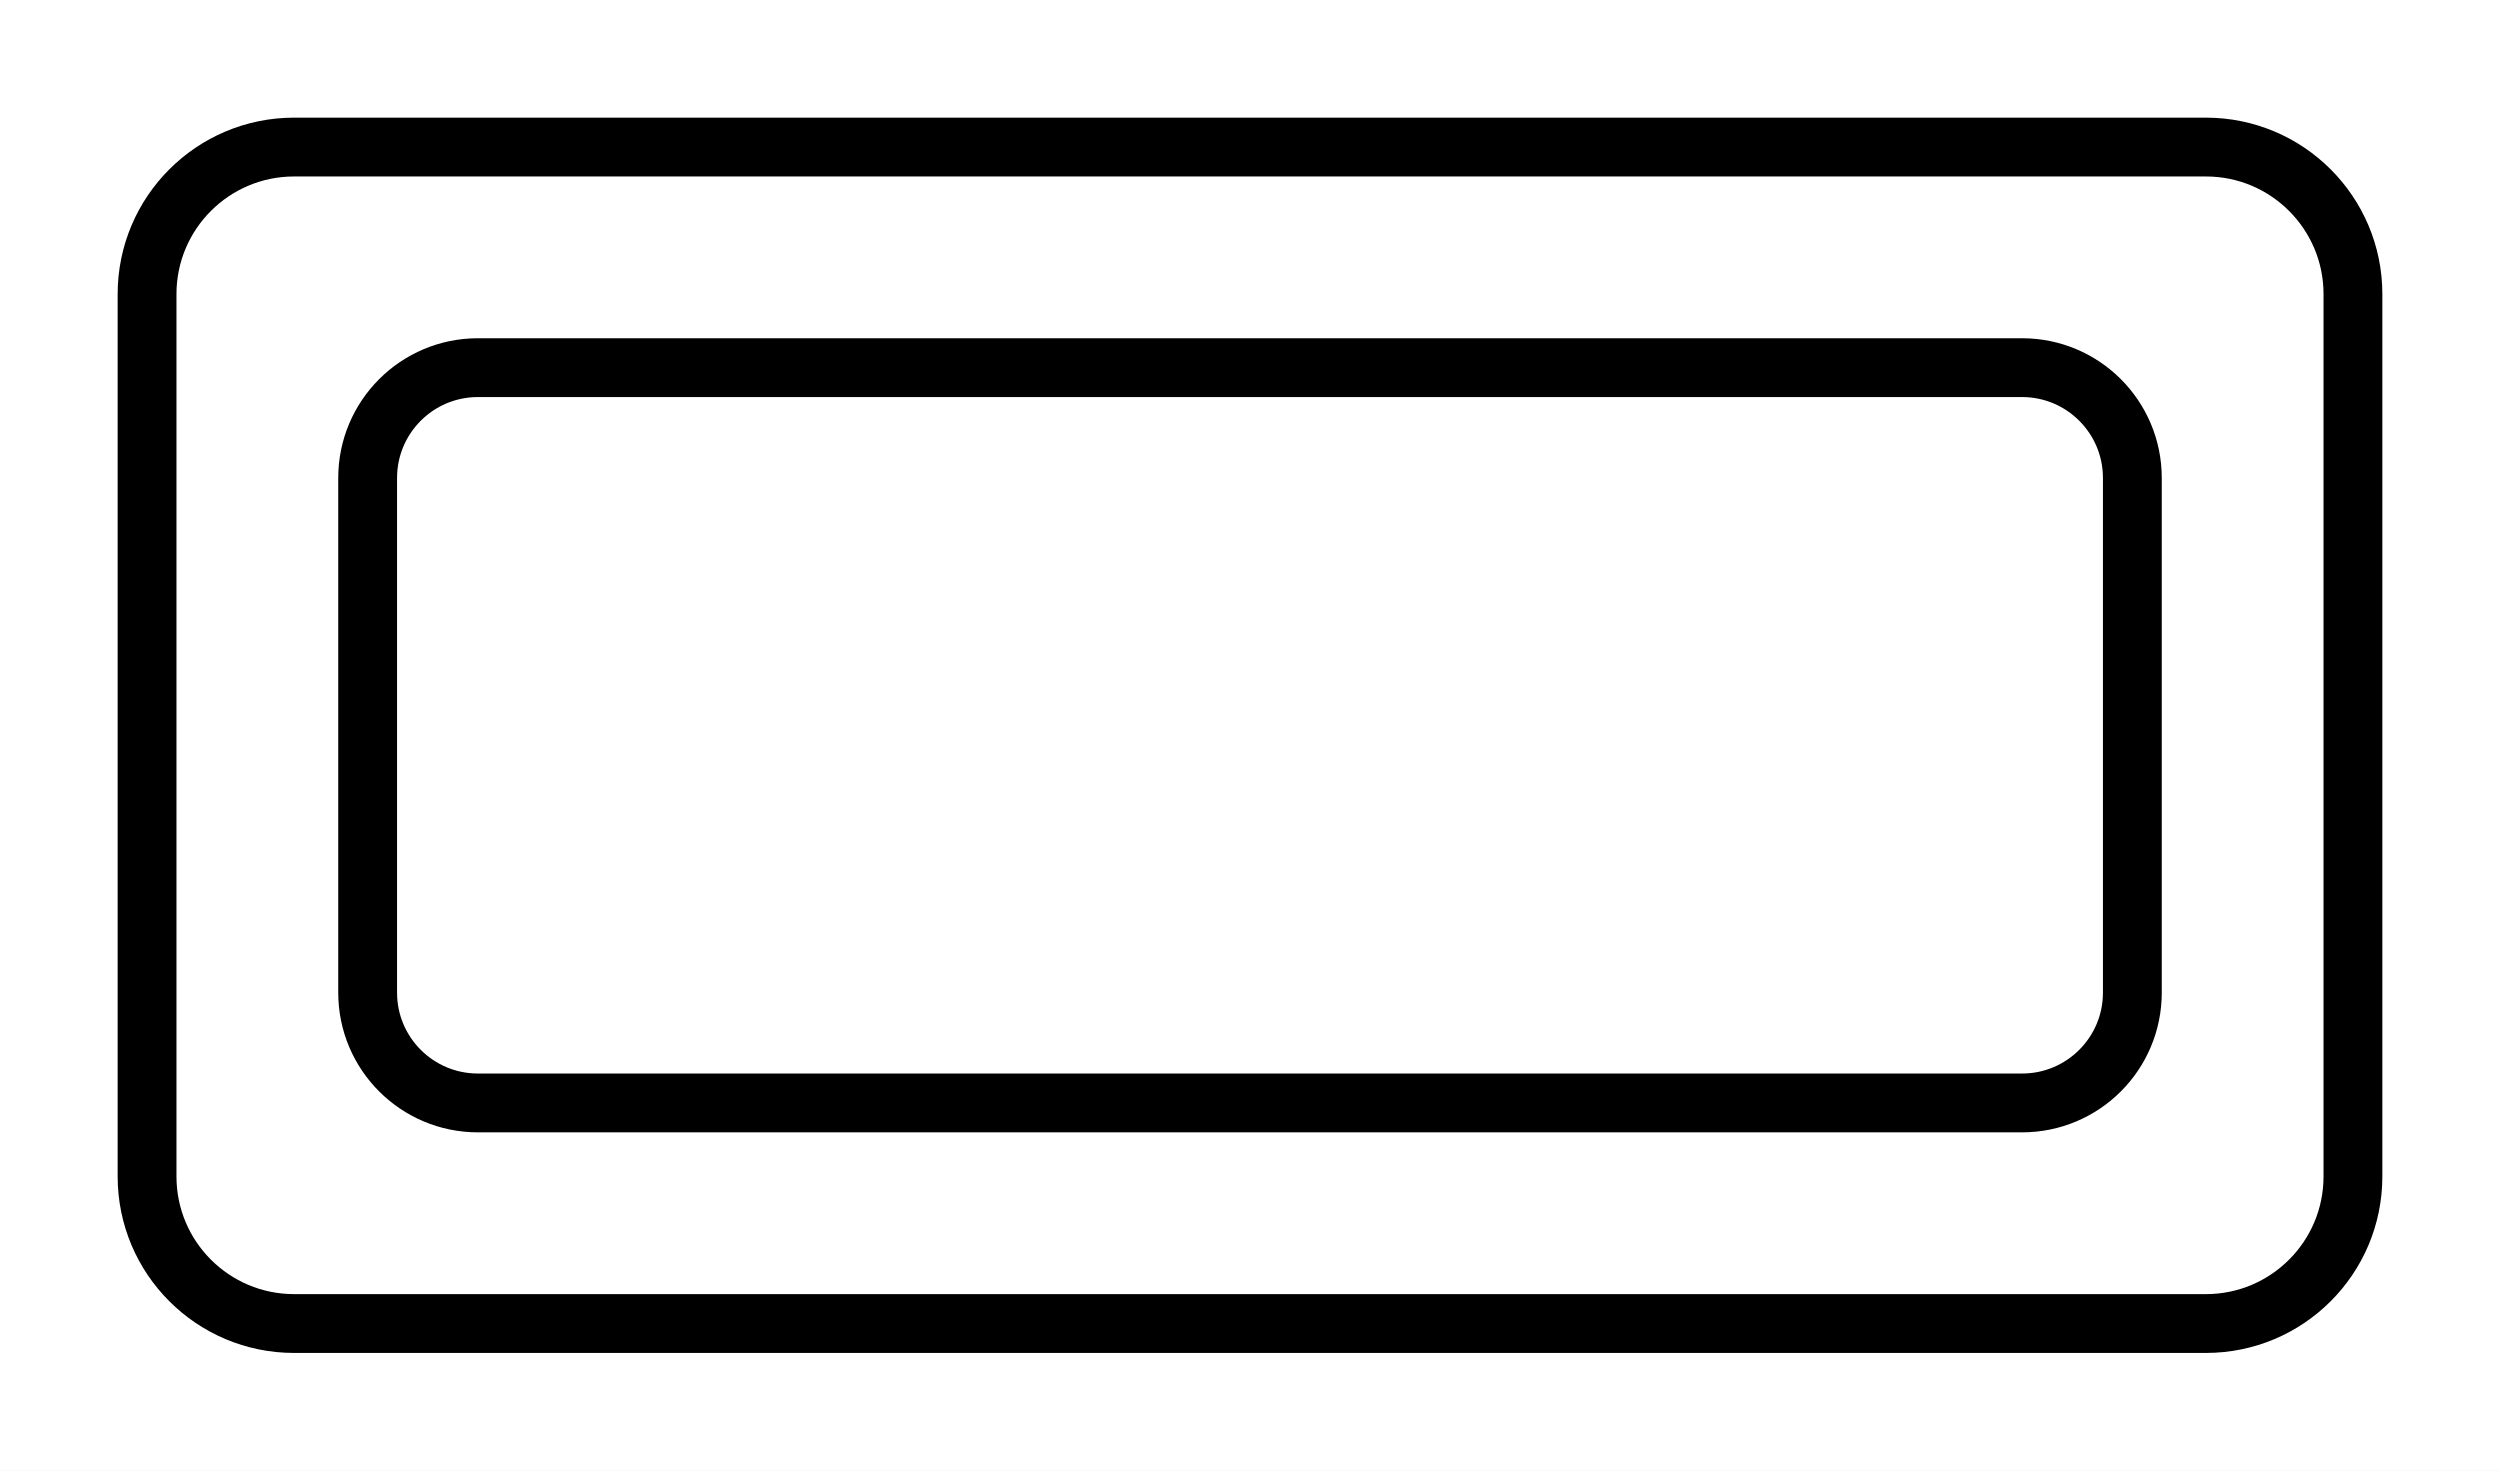
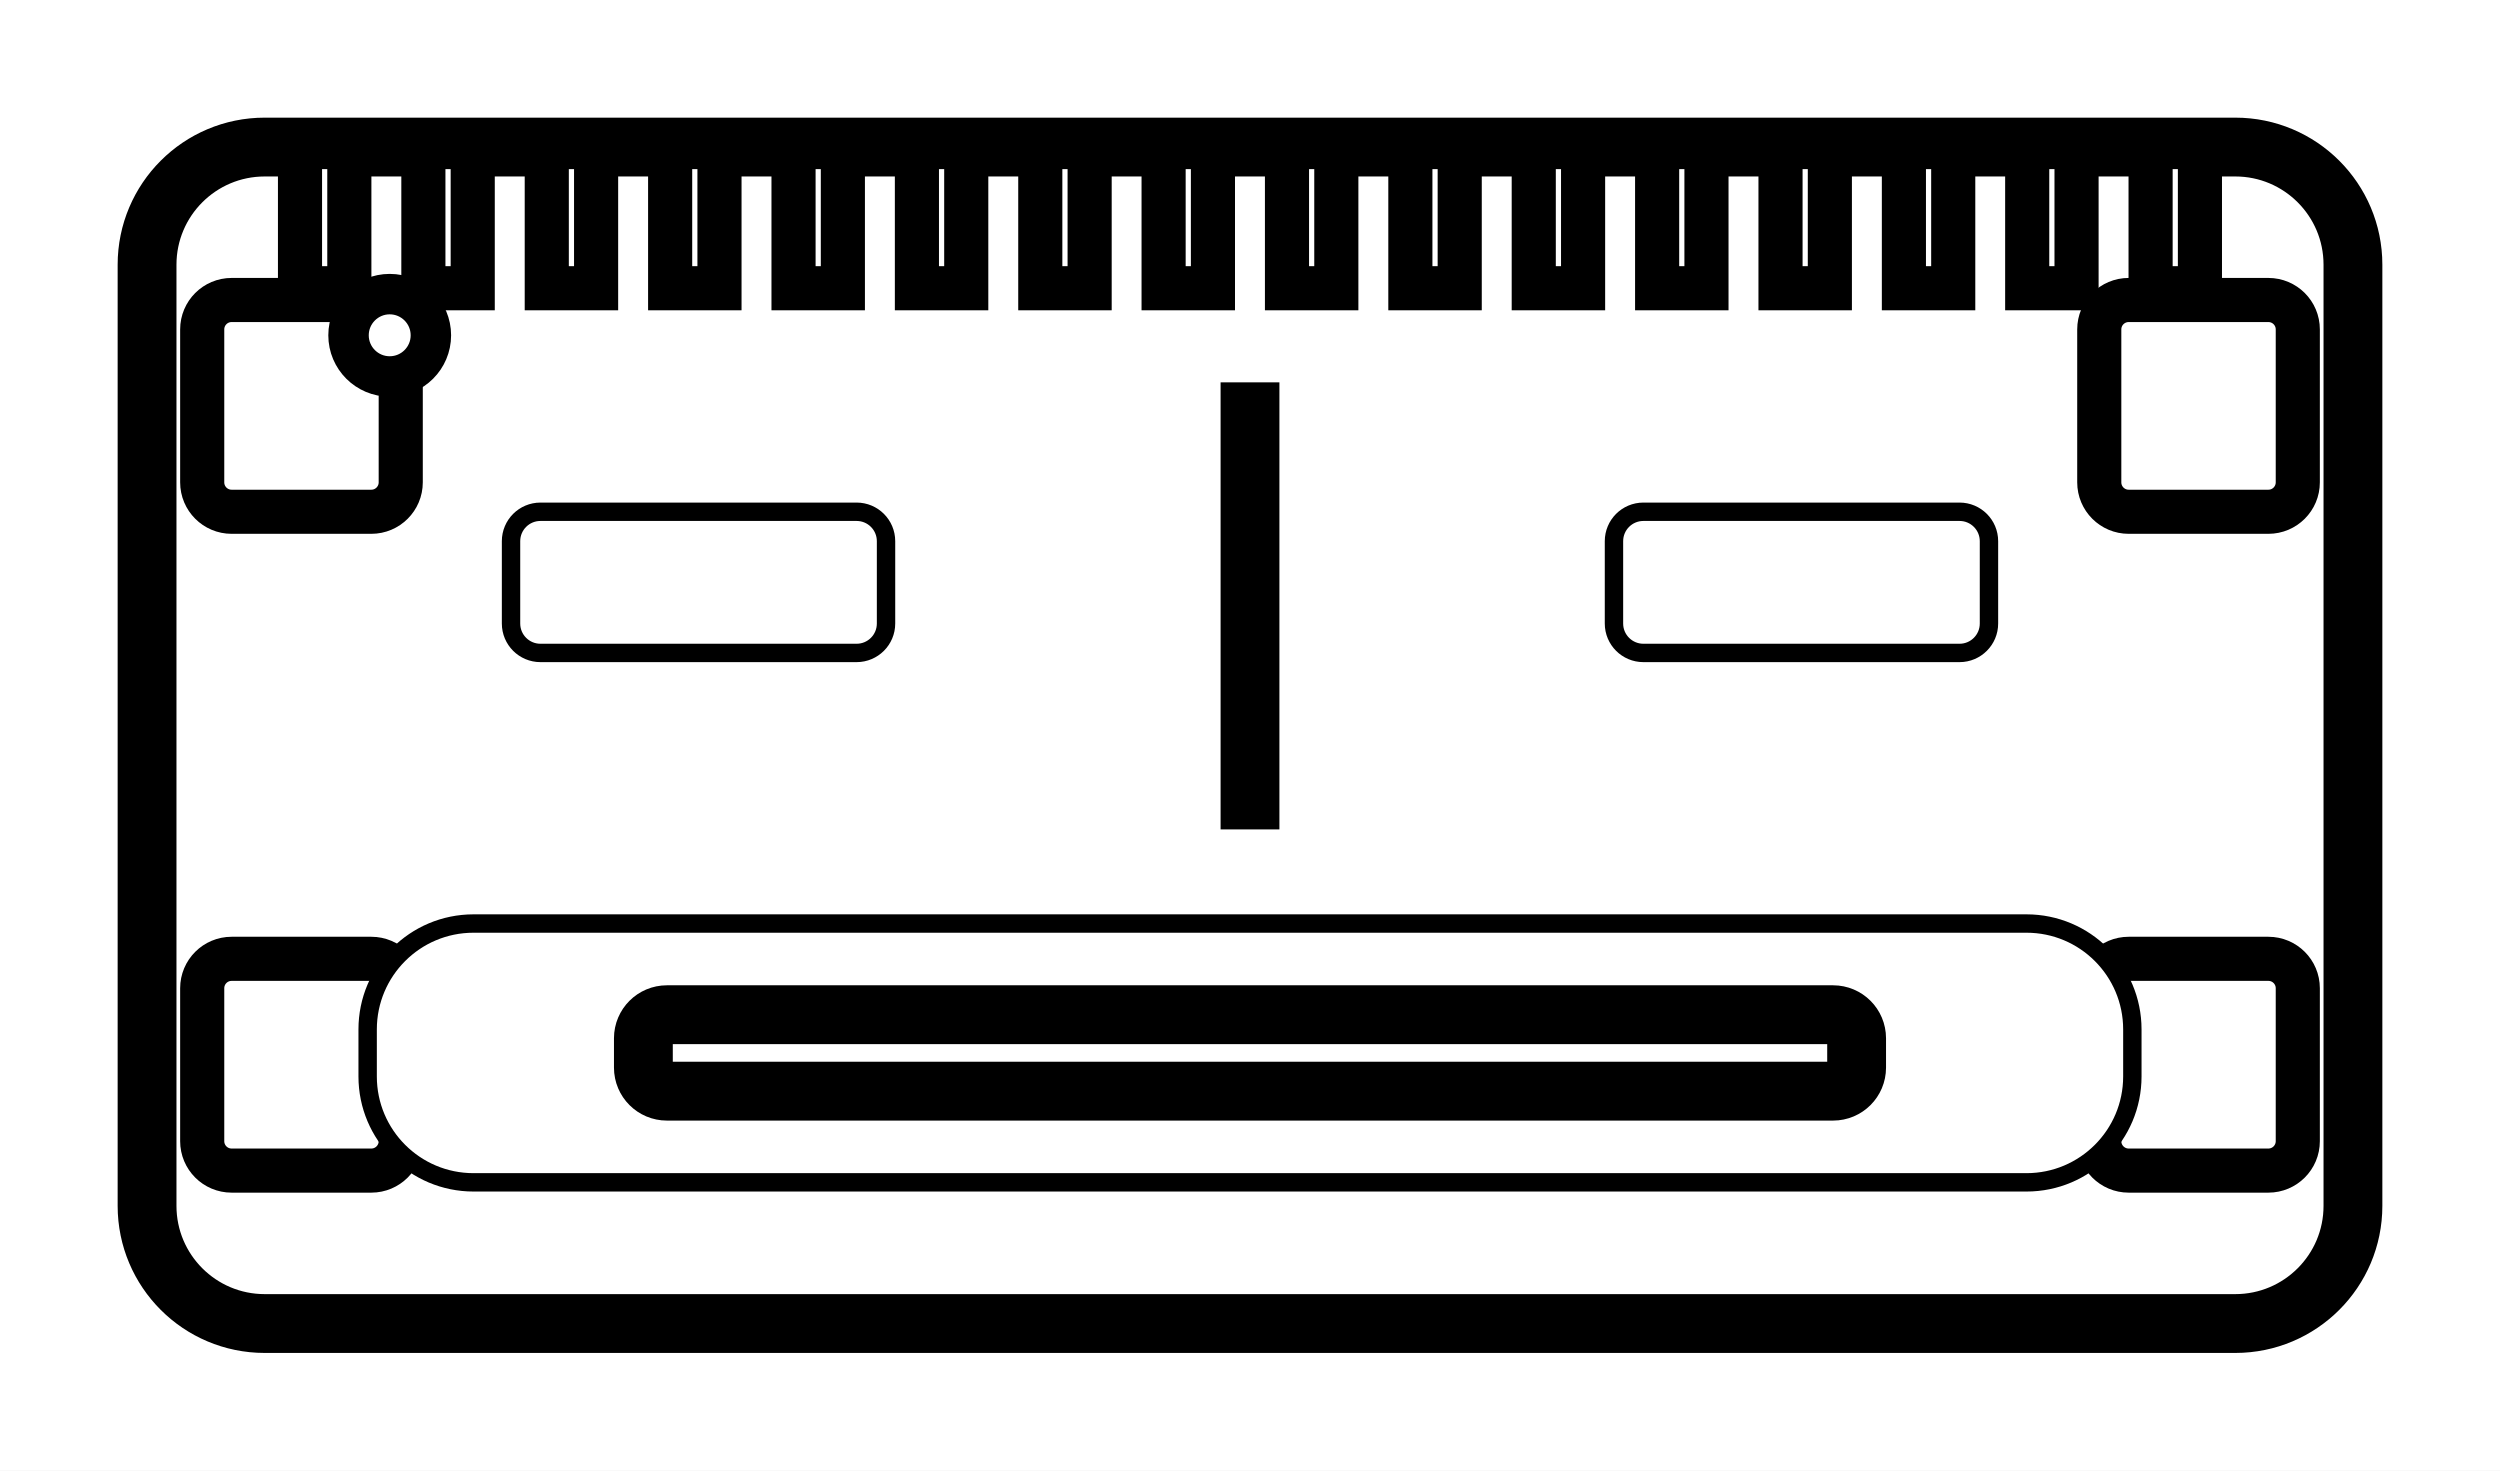
<svg xmlns="http://www.w3.org/2000/svg" width="34mm" height="20mm" viewBox="0 0 34 20">
  <rect x="0" y="0" width="34" height="20" fill="#FFFFFF" stroke="none" />
-   <rect x="2" y="2" width="30" height="16" rx="2" ry="2" fill="#FFFFFF" stroke="#000000" stroke-width="0.8" />
-   <rect x="5" y="5" width="24" height="10" rx="1.5" ry="1.5" fill="#FFFFFF" stroke="#000000" stroke-width="0.8" />
-   <line x1="6.412" y1="12.8" x2="6.412" y2="7.2" fill="#000000" stroke="#FFFFFF" stroke-width="0.6" />
-   <line x1="7.824" y1="12.8" x2="7.824" y2="7.2" fill="#000000" stroke="#FFFFFF" stroke-width="0.6" />
-   <line x1="9.235" y1="12.8" x2="9.235" y2="7.2" fill="#000000" stroke="#FFFFFF" stroke-width="0.6" />
-   <line x1="10.647" y1="12.8" x2="10.647" y2="7.2" fill="#000000" stroke="#FFFFFF" stroke-width="0.6" />
-   <line x1="12.059" y1="12.8" x2="12.059" y2="7.2" fill="#000000" stroke="#FFFFFF" stroke-width="0.6" />
-   <line x1="13.471" y1="12.8" x2="13.471" y2="7.2" fill="#000000" stroke="#FFFFFF" stroke-width="0.6" />
-   <line x1="14.882" y1="12.8" x2="14.882" y2="7.2" fill="#000000" stroke="#FFFFFF" stroke-width="0.6" />
-   <line x1="16.294" y1="12.8" x2="16.294" y2="7.2" fill="#000000" stroke="#FFFFFF" stroke-width="0.6" />
-   <line x1="17.706" y1="12.8" x2="17.706" y2="7.2" fill="#000000" stroke="#FFFFFF" stroke-width="0.6" />
-   <line x1="19.118" y1="12.8" x2="19.118" y2="7.2" fill="#000000" stroke="#FFFFFF" stroke-width="0.6" />
-   <line x1="20.529" y1="12.8" x2="20.529" y2="7.2" fill="#000000" stroke="#FFFFFF" stroke-width="0.6" />
-   <line x1="21.941" y1="12.8" x2="21.941" y2="7.2" fill="#000000" stroke="#FFFFFF" stroke-width="0.6" />
-   <line x1="23.353" y1="12.8" x2="23.353" y2="7.2" fill="#000000" stroke="#FFFFFF" stroke-width="0.6" />
-   <line x1="24.765" y1="12.8" x2="24.765" y2="7.2" fill="#000000" stroke="#FFFFFF" stroke-width="0.6" />
-   <line x1="26.177" y1="12.8" x2="26.177" y2="7.2" fill="#000000" stroke="#FFFFFF" stroke-width="0.6" />
-   <line x1="27.588" y1="12.8" x2="27.588" y2="7.2" fill="#000000" stroke="#FFFFFF" stroke-width="0.6" />
+   <rect x="2" y="2" width="30" height="16" rx="1.6" ry="1.6" fill="#FFFFFF" stroke="#000000" stroke-width="0.8" />
+   <rect x="4.08" y="2" width="0.671" height="1.92" fill="#FFFFFF" stroke="#000000" stroke-width="0.6" />
+   <rect x="5.758" y="2" width="0.671" height="1.92" fill="#FFFFFF" stroke="#000000" stroke-width="0.6" />
+   <rect x="7.436" y="2" width="0.671" height="1.92" fill="#FFFFFF" stroke="#000000" stroke-width="0.6" />
+   <rect x="9.114" y="2" width="0.671" height="1.92" fill="#FFFFFF" stroke="#000000" stroke-width="0.6" />
+   <rect x="10.792" y="2" width="0.671" height="1.92" fill="#FFFFFF" stroke="#000000" stroke-width="0.6" />
+   <rect x="12.47" y="2" width="0.671" height="1.92" fill="#FFFFFF" stroke="#000000" stroke-width="0.6" />
+   <rect x="14.148" y="2" width="0.671" height="1.92" fill="#FFFFFF" stroke="#000000" stroke-width="0.6" />
+   <rect x="15.825" y="2" width="0.671" height="1.92" fill="#FFFFFF" stroke="#000000" stroke-width="0.6" />
+   <rect x="17.503" y="2" width="0.671" height="1.92" fill="#FFFFFF" stroke="#000000" stroke-width="0.6" />
+   <rect x="19.181" y="2" width="0.671" height="1.92" fill="#FFFFFF" stroke="#000000" stroke-width="0.6" />
+   <rect x="20.859" y="2" width="0.671" height="1.92" fill="#FFFFFF" stroke="#000000" stroke-width="0.6" />
+   <rect x="22.537" y="2" width="0.671" height="1.92" fill="#FFFFFF" stroke="#000000" stroke-width="0.6" />
+   <rect x="24.215" y="2" width="0.671" height="1.92" fill="#FFFFFF" stroke="#000000" stroke-width="0.6" />
+   <rect x="25.893" y="2" width="0.671" height="1.92" fill="#FFFFFF" stroke="#000000" stroke-width="0.6" />
+   <rect x="27.57" y="2" width="0.671" height="1.92" fill="#FFFFFF" stroke="#000000" stroke-width="0.6" />
+   <rect x="29.248" y="2" width="0.671" height="1.92" fill="#FFFFFF" stroke="#000000" stroke-width="0.6" />
+   <rect x="2.75" y="4.08" width="2.7" height="2.88" rx="0.4" ry="0.4" fill="#FFFFFF" stroke="#000000" stroke-width="0.6" />
+   <rect x="2.75" y="13.04" width="2.7" height="2.88" rx="0.4" ry="0.4" fill="#FFFFFF" stroke="#000000" stroke-width="0.6" />
+   <rect x="28.55" y="4.08" width="2.7" height="2.88" rx="0.4" ry="0.4" fill="#FFFFFF" stroke="#000000" stroke-width="0.6" />
+   <rect x="28.55" y="13.04" width="2.7" height="2.88" rx="0.4" ry="0.4" fill="#FFFFFF" stroke="#000000" stroke-width="0.6" />
+   <rect x="6.95" y="6.96" width="5.1" height="1.92" rx="0.4" ry="0.4" fill="#FFFFFF" stroke="#000000" stroke-width="0.25" />
+   <rect x="21.95" y="6.96" width="5.1" height="1.92" rx="0.4" ry="0.4" fill="#FFFFFF" stroke="#000000" stroke-width="0.25" />
+   <line x1="17" y1="11.28" x2="17" y2="5.2" fill="#000000" stroke="#000000" stroke-width="0.8" />
+   <rect x="5" y="12.56" width="24" height="3.52" rx="1.44" ry="1.44" fill="#FFFFFF" stroke="#000000" stroke-width="0.25" />
+   <rect x="8.75" y="13.8" width="16.5" height="1.04" rx="0.32" ry="0.32" fill="#FFFFFF" stroke="#000000" stroke-width="0.8" />
+   <circle cx="5.3" cy="4.56" r="0.56" fill="#FFFFFF" stroke="#000000" stroke-width="0.55" />
</svg>
